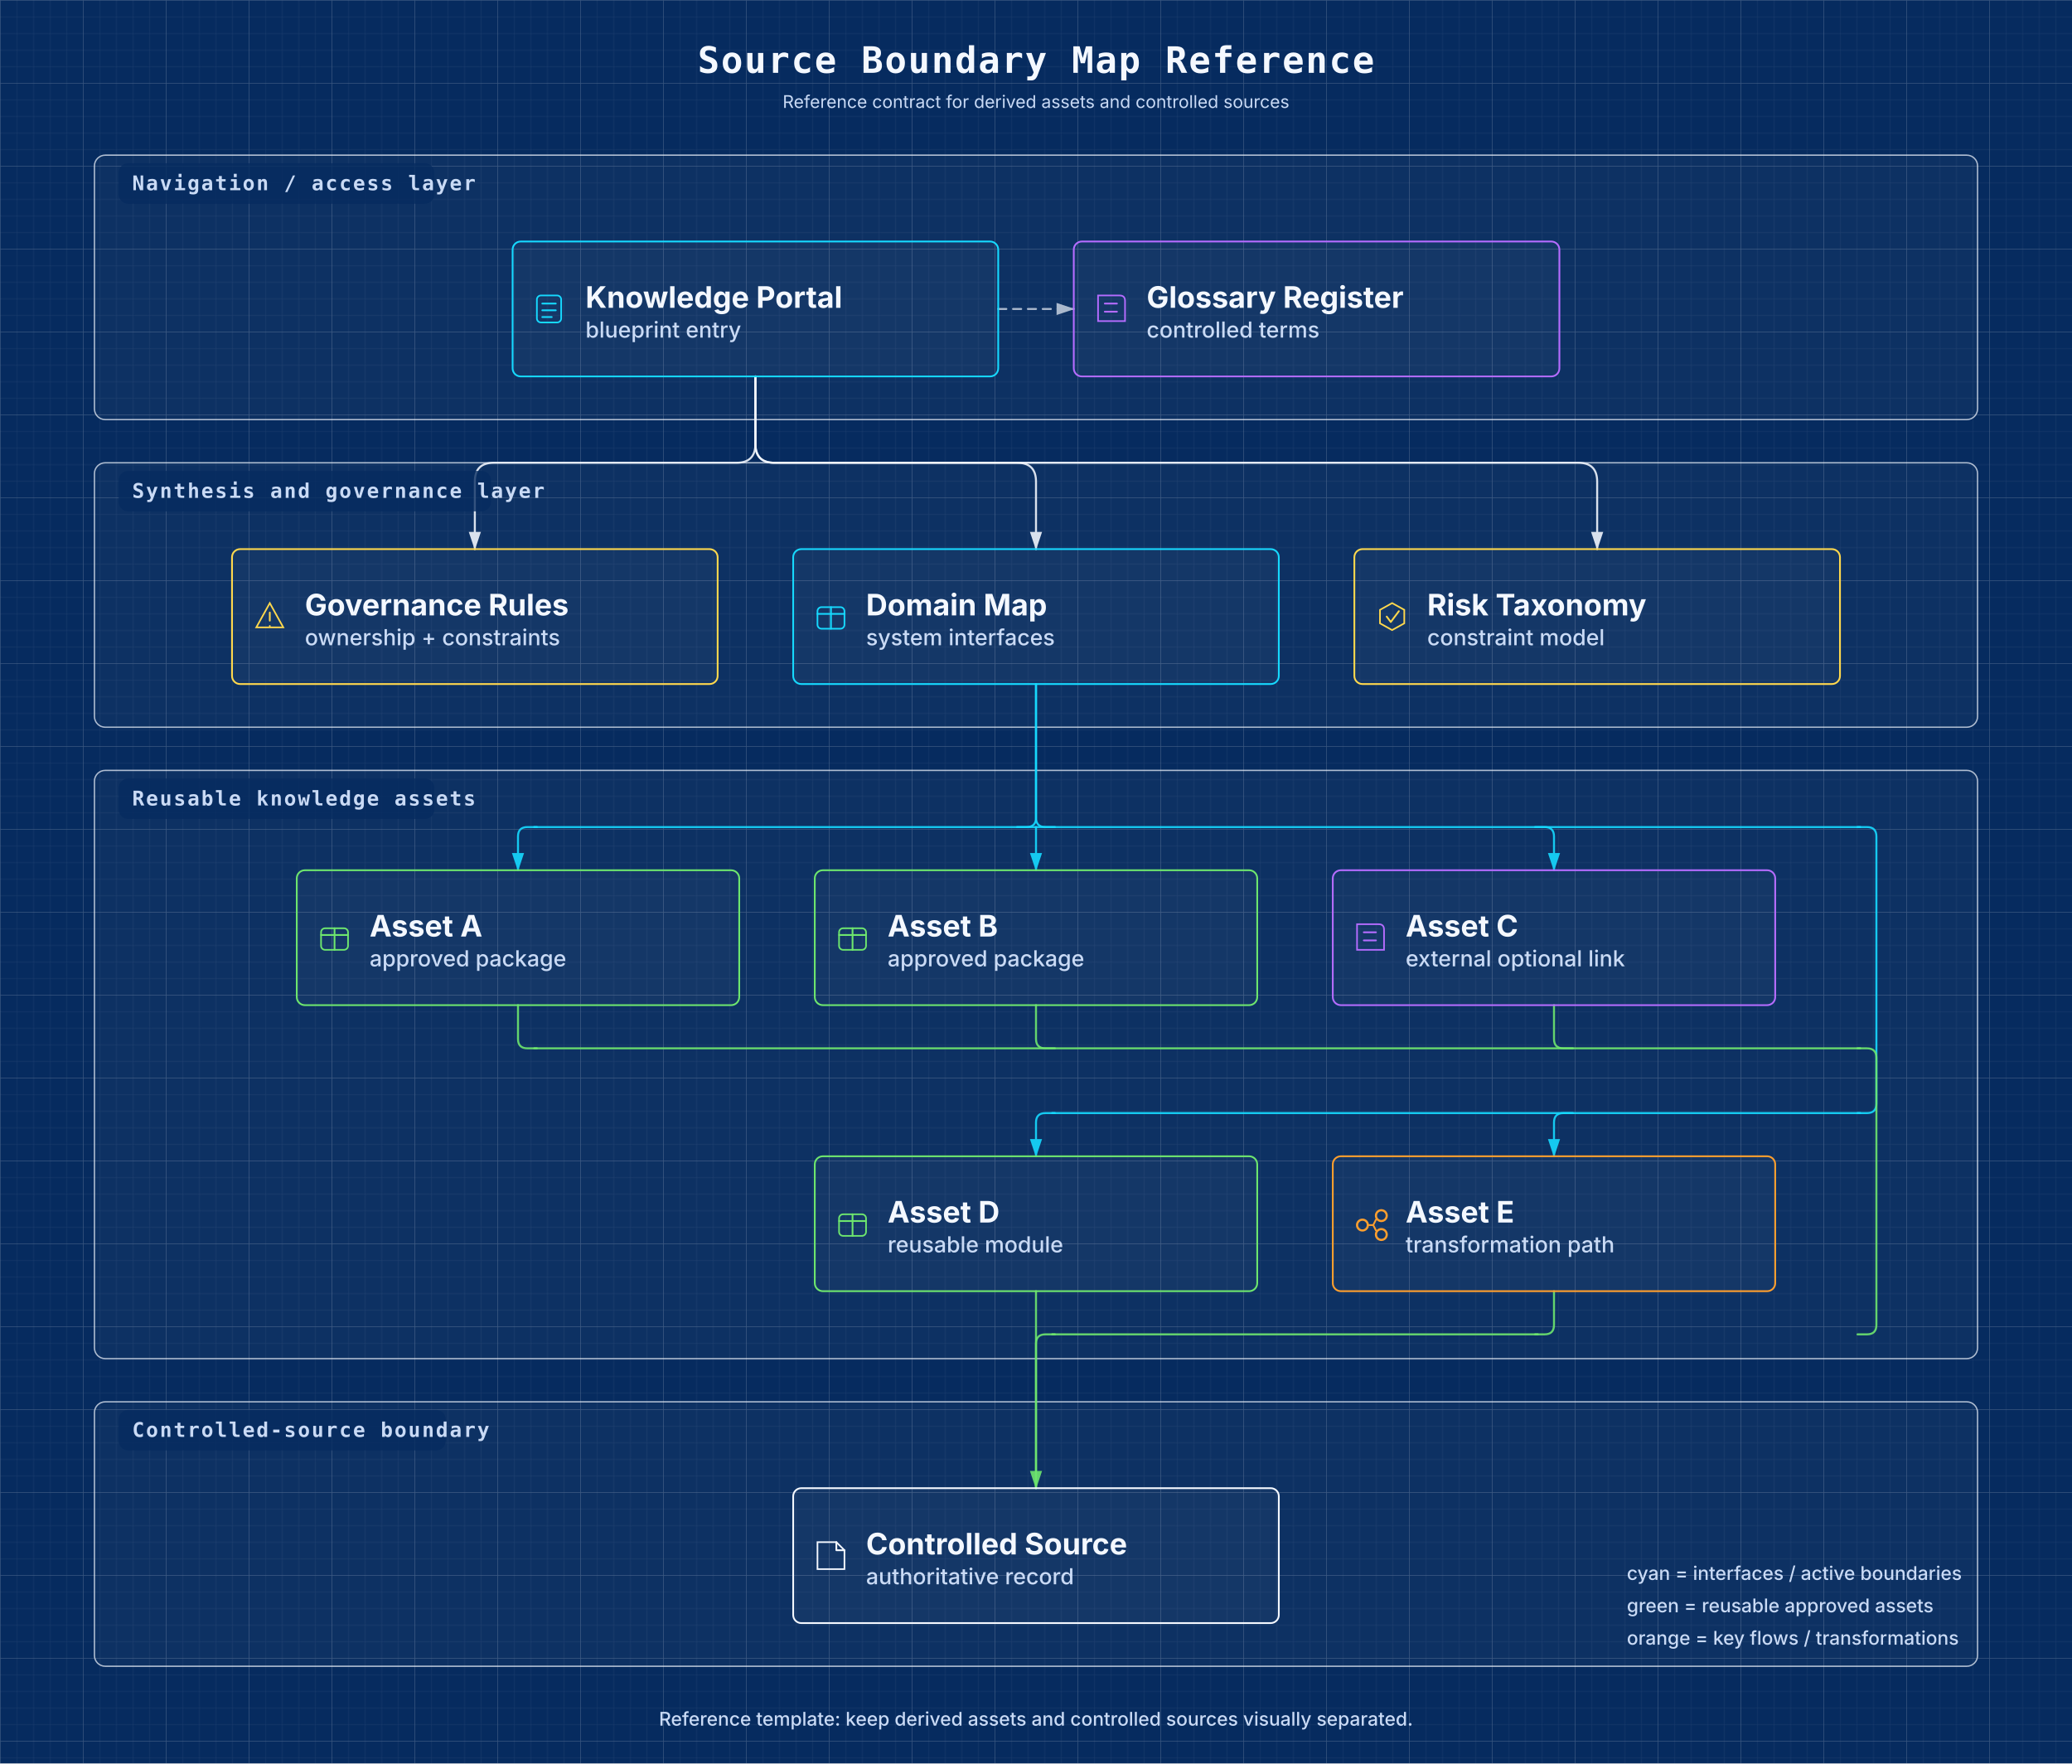
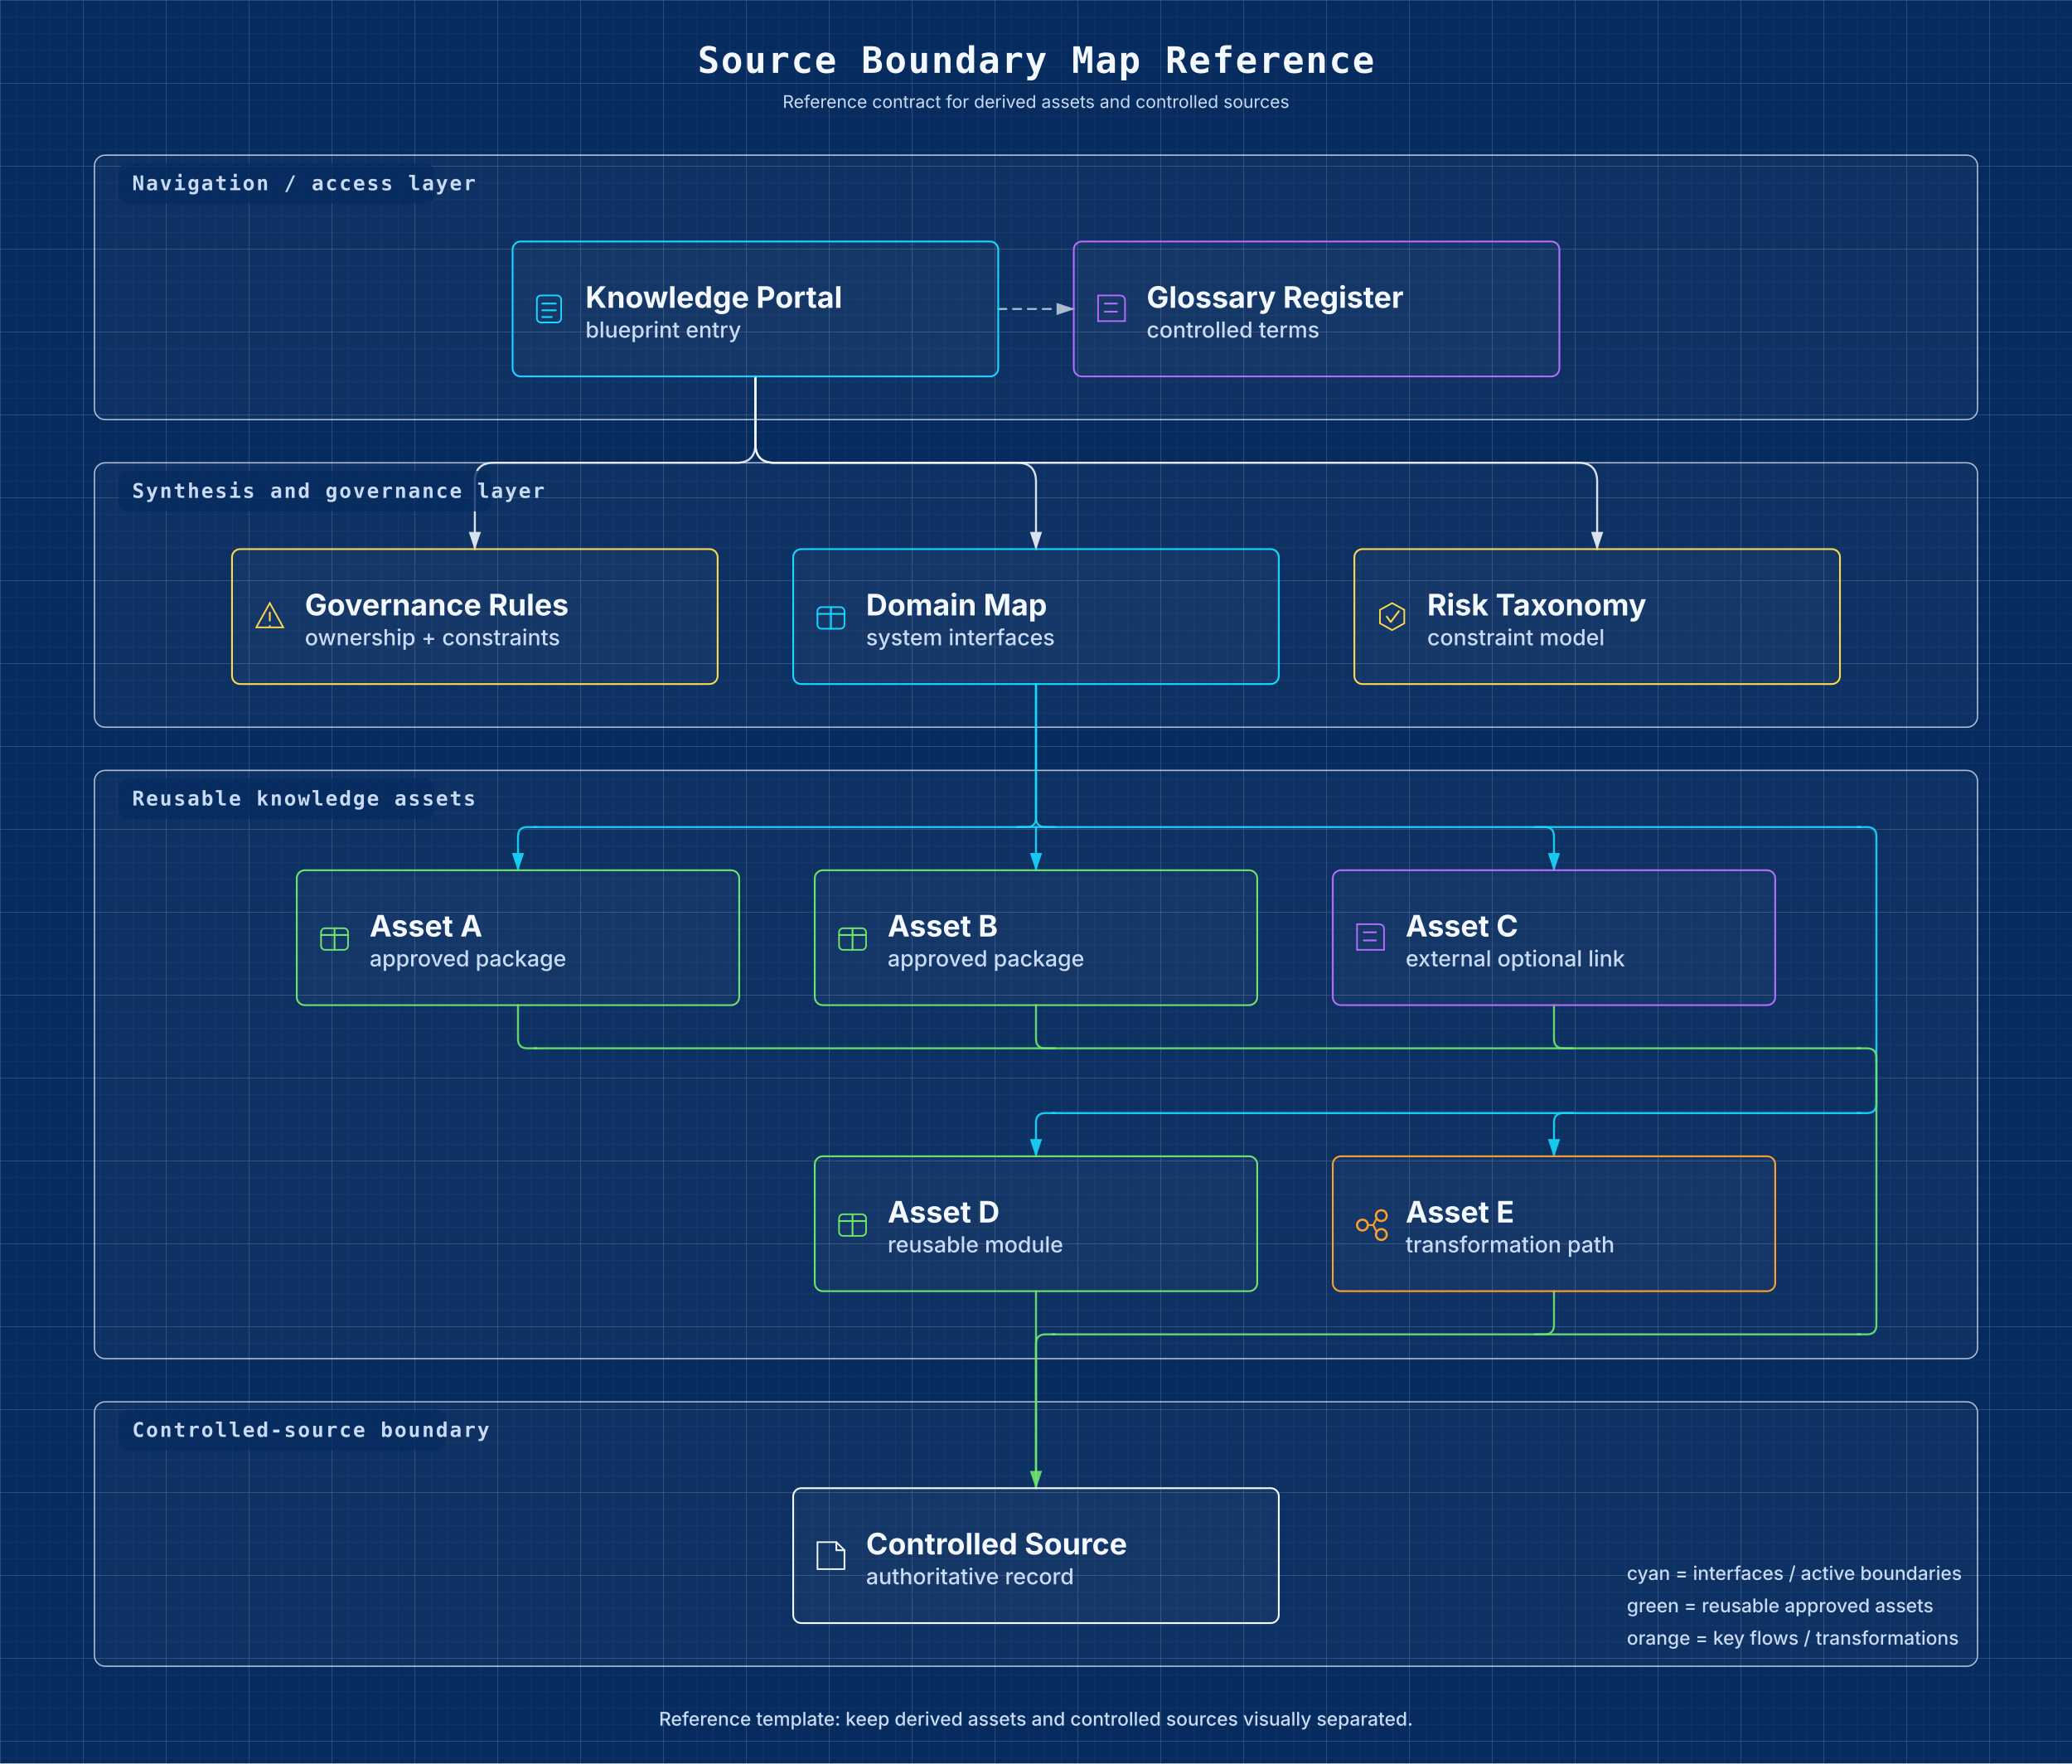
<svg xmlns="http://www.w3.org/2000/svg" width="1536" height="1307" viewBox="0 0 1536 1307" role="img" aria-label="Source Boundary Map Reference" data-style="accent-blueprint" data-diagram-type="source_boundary_map">
  <defs>
    <pattern id="blueprint-grid-small" width="12.29" height="12.29" patternUnits="userSpaceOnUse">
      <path d="M 12.29 0 H 0 V 12.29" fill="none" stroke="#FFFFFF" stroke-opacity="0.08" stroke-width="0.72" />
    </pattern>
    <pattern id="blueprint-grid" width="61.44" height="61.44" patternUnits="userSpaceOnUse">
      <rect width="61.44" height="61.44" fill="url(#blueprint-grid-small)" />
      <path d="M 61.44 0 H 0 V 61.44" fill="none" stroke="#FFFFFF" stroke-opacity="0.14" stroke-width="1.02" />
    </pattern>
    <marker id="arrow" markerWidth="10" markerHeight="10" refX="8.5" refY="3" orient="auto" markerUnits="strokeWidth">
      <path d="M0,0 L0,6 L9,3 z" fill="context-stroke" />
    </marker>
    <marker id="arrow-fanout" markerWidth="10" markerHeight="10" refX="8.5" refY="3" orient="auto" markerUnits="strokeWidth">
      <path d="M0,0 L0,6 L9,3 z" fill="context-stroke" />
    </marker>
    <marker id="arrow-fanin" markerWidth="10" markerHeight="10" refX="8.5" refY="3" orient="auto" markerUnits="strokeWidth">
      <path d="M0,0 L0,6 L9,3 z" fill="context-stroke" />
    </marker>
    <style>
    [data-style="accent-blueprint"] .title{font:700 27px IBM Plex Mono,JetBrains Mono,Consolas,monospace;fill:#F4F8FF;letter-spacing:.04em;text-transform:uppercase}
    [data-style="accent-blueprint"] .subtitle{font:400 13px IBM Plex Sans,Inter,Roboto Condensed,DIN,Segoe UI,Aptos,Arial,sans-serif;fill:#C9DAF5}
    [data-style="accent-blueprint"] .group-label{font:700 15px IBM Plex Mono,JetBrains Mono,Consolas,monospace;fill:#C9DAF5;letter-spacing:.08em;text-transform:uppercase}
    [data-style="accent-blueprint"] .card-title{font:700 17px IBM Plex Sans,Inter,Roboto Condensed,DIN,Segoe UI,Aptos,Arial,sans-serif;fill:#F4F8FF}
    [data-style="accent-blueprint"] .card-sub{font:500 13px IBM Plex Sans,Inter,Roboto Condensed,DIN,Segoe UI,Aptos,Arial,sans-serif;fill:#C9DAF5}
    [data-style="accent-blueprint"] .edge{fill:none;stroke:#F4F8FF;stroke-width:1.5;stroke-linecap:round;stroke-linejoin:round;opacity:0.88}
    [data-style="accent-blueprint"] .fanout{stroke:#FF9F2E;opacity:0.9}
    [data-style="accent-blueprint"] .fanin{stroke:#6EE66E;opacity:0.9}
    [data-style="accent-blueprint"] .route-shared{marker-end:none}
    [data-style="accent-blueprint"] .edge-dashed{stroke-dasharray:6 5;opacity:0.68}
    [data-style="accent-blueprint"] .note{font:500 14px IBM Plex Sans,Inter,Roboto Condensed,DIN,Segoe UI,Aptos,Arial,sans-serif;fill:#C9DAF5}
    [data-style="accent-blueprint"] .mono{font-family:IBM Plex Mono,JetBrains Mono,Consolas,monospace}
    [data-style="accent-blueprint"] .table-header{font:700 15.5px IBM Plex Mono,JetBrains Mono,Consolas,monospace;fill:#F4F8FF;letter-spacing:.08em;text-transform:uppercase}
    [data-style="accent-blueprint"] .table-cell{font:500 17px IBM Plex Sans,Inter,Roboto Condensed,DIN,Segoe UI,Aptos,Arial,sans-serif;fill:#F4F8FF}
    [data-style="accent-blueprint"] .table-cell-secondary{font:500 17px IBM Plex Sans,Inter,Roboto Condensed,DIN,Segoe UI,Aptos,Arial,sans-serif;fill:#C9DAF5}
    [data-style="accent-blueprint"] .info-panel-title{font:700 15px IBM Plex Mono,JetBrains Mono,Consolas,monospace;fill:#F4F8FF;letter-spacing:.08em;text-transform:uppercase}
    [data-style="accent-blueprint"] .info-panel-item{font:500 14px IBM Plex Sans,Inter,Roboto Condensed,DIN,Segoe UI,Aptos,Arial,sans-serif;fill:#C9DAF5}
    [data-style="accent-blueprint"] .tree-level-label{font:700 15px IBM Plex Mono,JetBrains Mono,Consolas,monospace;fill:#C9DAF5;letter-spacing:.08em;text-transform:uppercase}
    [data-style="accent-blueprint"] .hub-label{font:700 15px IBM Plex Mono,JetBrains Mono,Consolas,monospace;fill:#C9DAF5;letter-spacing:.08em;text-transform:uppercase}
    [data-style="accent-blueprint"] .icon-line{fill:none;stroke-width:1.3;stroke-linecap:round;stroke-linejoin:round}
  </style>
  </defs>
  <rect x="0" y="0" width="1536" height="1307" rx="0" fill="#062B5F" />
  <rect x="0" y="0" width="1536" height="1307" rx="0" fill="url(#blueprint-grid)" opacity="1" />
  <text x="768.0" y="54" text-anchor="middle" class="title">Source Boundary Map Reference</text>
  <text x="768.0" y="80.0" text-anchor="middle" class="subtitle">Reference contract for derived assets and controlled sources</text>
  <rect x="70" y="115" width="1396" height="196" class="group-panel" rx="8" fill="#FFFFFF" fill-opacity="0.03" stroke="#F4F8FF" stroke-opacity="0.7" stroke-width="1" />
  <rect x="70" y="343" width="1396" height="196" class="group-panel" rx="8" fill="#FFFFFF" fill-opacity="0.03" stroke="#F4F8FF" stroke-opacity="0.7" stroke-width="1" />
  <rect x="70" y="571" width="1396" height="436" class="group-panel" rx="8" fill="#FFFFFF" fill-opacity="0.03" stroke="#F4F8FF" stroke-opacity="0.7" stroke-width="1" />
  <rect x="70" y="1039" width="1396" height="196" class="group-panel" rx="8" fill="#FFFFFF" fill-opacity="0.03" stroke="#F4F8FF" stroke-opacity="0.7" stroke-width="1" />
  <path d="M 768.0 507.0 L 768.0 606.0 Q 768.0 613.0 761.0 613.0 L 754.0 613.0" class="edge fanout route-shared branch" style="stroke:#16D9FF" data-route-family="1" data-route-color="#16D9FF" />
  <path d="M 768.0 507.0 L 768.0 606.0 Q 768.0 613.0 775.0 613.0 L 782.0 613.0" class="edge fanout route-shared branch" style="stroke:#16D9FF" data-route-family="1" data-route-color="#16D9FF" />
  <path d="M 1377.0 613.0 L 1384.0 613.0 Q 1391.0 613.0 1391.0 620.0 L 1391.0 818.0 Q 1391.0 825.0 1384.0 825.0 L 1377.0 825.0" class="edge fanout route-shared trunk" style="stroke:#16D9FF" data-route-family="1" data-route-color="#16D9FF" />
  <path d="M 396.0 613.0 L 1379.0 613.0" class="edge fanout route-shared bus" style="stroke:#16D9FF" data-route-family="1" data-route-color="#16D9FF" />
  <path d="M 398.0 613.0 L 391.0 613.0 Q 384.0 613.0 384.0 620.0 L 384.0 645.0" class="edge fanout terminal" marker-end="url(#arrow-fanout)" style="stroke:#16D9FF" data-route-family="1" data-route-color="#16D9FF" />
  <path d="M 768.0 613.0 L 768.0 645.0" class="edge fanout terminal" marker-end="url(#arrow-fanout)" style="stroke:#16D9FF" data-route-family="1" data-route-color="#16D9FF" />
  <path d="M 1138.0 613.0 L 1145.0 613.0 Q 1152.0 613.0 1152.0 620.0 L 1152.0 645.0" class="edge fanout terminal" marker-end="url(#arrow-fanout)" style="stroke:#16D9FF" data-route-family="1" data-route-color="#16D9FF" />
  <path d="M 780.0 825.0 L 1379.0 825.0" class="edge fanout route-shared bus" style="stroke:#16D9FF" data-route-family="1" data-route-color="#16D9FF" />
  <path d="M 782.0 825.0 L 775.0 825.0 Q 768.0 825.0 768.0 832.0 L 768.0 857.0" class="edge fanout terminal" marker-end="url(#arrow-fanout)" style="stroke:#16D9FF" data-route-family="1" data-route-color="#16D9FF" />
  <path d="M 1166.0 825.0 L 1159.0 825.0 Q 1152.0 825.0 1152.0 832.0 L 1152.0 857.0" class="edge fanout terminal" marker-end="url(#arrow-fanout)" style="stroke:#16D9FF" data-route-family="1" data-route-color="#16D9FF" />
  <path d="M 1377.0 777.0 L 1384.0 777.0 Q 1391.0 777.0 1391.0 784.0 L 1391.0 982.0 Q 1391.0 989.0 1384.0 989.0 L 1377.0 989.0" class="edge fanin route-shared trunk" style="stroke:#6EE66E" data-route-family="0" data-route-color="#6EE66E" />
  <path d="M 384.0 745.0 L 384.0 770.0 Q 384.0 777.0 391.0 777.0 L 398.0 777.0" class="edge fanin route-shared branch" style="stroke:#6EE66E" data-route-family="0" data-route-color="#6EE66E" />
  <path d="M 768.0 745.0 L 768.0 770.0 Q 768.0 777.0 775.0 777.0 L 782.0 777.0" class="edge fanin route-shared branch" style="stroke:#6EE66E" data-route-family="0" data-route-color="#6EE66E" />
  <path d="M 1152.0 745.0 L 1152.0 770.0 Q 1152.0 777.0 1159.0 777.0 L 1166.0 777.0" class="edge fanin route-shared branch" style="stroke:#6EE66E" data-route-family="0" data-route-color="#6EE66E" />
  <path d="M 396.0 777.0 L 1379.0 777.0" class="edge fanin route-shared bus" style="stroke:#6EE66E" data-route-family="0" data-route-color="#6EE66E" />
  <path d="M 1152.0 957.0 L 1152.0 982.0 Q 1152.0 989.0 1145.0 989.0 L 1138.0 989.0" class="edge fanin route-shared branch" style="stroke:#6EE66E" data-route-family="0" data-route-color="#6EE66E" />
-   <path d="M 780.0 989.0 L 1140.0 989.0" class="edge fanin route-shared bus" style="stroke:#6EE66E" data-route-family="0" data-route-color="#6EE66E" />
+   <path d="M 780.0 989.0 L 1379.0 989.0" class="edge fanin route-shared bus" style="stroke:#6EE66E" data-route-family="0" data-route-color="#6EE66E" />
  <path d="M 782.0 989.0 L 775.0 989.0 Q 768.0 989.0 768.0 996.0 L 768.0 1103.0" class="edge fanin route-shared merge" style="stroke:#6EE66E" data-route-family="0" data-route-color="#6EE66E" />
  <path d="M 768.0 957.0 L 768.0 1103.0" class="edge fanin terminal" marker-end="url(#arrow-fanin)" style="stroke:#6EE66E" data-route-family="0" data-route-color="#6EE66E" />
  <path d="M 740.0 229.0 L 796.0 229.0" class="edge edge-dashed" marker-end="url(#arrow)" />
  <path d="M 560.0 279 L 560.0 329.0 Q 560.0 343.0 546.0 343.0 L 366.0 343.0 Q 352.0 343.0 352.0 357.0 L 352.0 407" class="edge" marker-end="url(#arrow)" />
  <path d="M 560.0 279 L 560.0 329.0 Q 560.0 343.0 574.0 343.0 L 754.0 343.0 Q 768.0 343.0 768.0 357.0 L 768.0 407" class="edge" marker-end="url(#arrow)" />
  <path d="M 560.0 279 L 560.0 329.0 Q 560.0 343.0 574.0 343.0 L 1170.0 343.0 Q 1184.0 343.0 1184.0 357.0 L 1184.0 407" class="edge" marker-end="url(#arrow)" />
  <g class="group-label-wrap">
    <rect x="88" y="121" width="234.0" height="30" rx="7" fill="#062B5F" fill-opacity="0.78" />
    <text x="98" y="141" class="group-label">Navigation / access layer</text>
  </g>
  <g class="group-label-wrap">
    <rect x="88" y="349" width="276.0" height="30" rx="7" fill="#062B5F" fill-opacity="0.78" />
    <text x="98" y="369" class="group-label">Synthesis and governance layer</text>
  </g>
  <g class="group-label-wrap">
    <rect x="88" y="577" width="234.0" height="30" rx="7" fill="#062B5F" fill-opacity="0.78" />
    <text x="98" y="597" class="group-label">Reusable knowledge assets</text>
  </g>
  <g class="group-label-wrap">
    <rect x="88" y="1045" width="242.4" height="30" rx="7" fill="#062B5F" fill-opacity="0.78" />
    <text x="98" y="1065" class="group-label">Controlled-source boundary</text>
  </g>
  <g id="node-portal" class="card node-card">
    <rect x="380.0" y="179" width="360" height="100" rx="6" fill="#FFFFFF" fill-opacity="0.03" stroke="#16D9FF" stroke-width="1.3" />
    <rect x="398.0" y="219.0" width="18" height="20" rx="3" fill="none" stroke="#16D9FF" stroke-width="1.2" />
    <path d="M402.0,225.0 H412.0 M402.0,230.0 H412.0 M402.0,235.0 H409.0" class="icon-line" stroke="#16D9FF" />
    <text x="434.0" y="228.135" text-anchor="start" class="card-title" style="font-size:22px">Knowledge Portal</text>
    <text x="434.0" y="250.243" text-anchor="start" class="card-sub" style="font-size:16.4px">blueprint entry</text>
  </g>
  <g id="node-glossary" class="card node-card">
    <rect x="796.0" y="179" width="360" height="100" rx="6" fill="#FFFFFF" fill-opacity="0.03" stroke="#B56CFF" stroke-width="1.3" />
    <path d="M814.0,219.0 H830.0 Q834.0,219.0 834.0,223.0 V238.0 H814.0 Z" fill="none" stroke="#B56CFF" stroke-width="1.2" />
    <path d="M819.0,225.0 H828.0 M819.0,231.0 H828.0" class="icon-line" stroke="#B56CFF" />
    <text x="850.0" y="228.135" text-anchor="start" class="card-title" style="font-size:22px">Glossary Register</text>
    <text x="850.0" y="250.243" text-anchor="start" class="card-sub" style="font-size:16.4px">controlled terms</text>
  </g>
  <g id="node-rules" class="card node-card">
    <rect x="172.0" y="407" width="360" height="100" rx="6" fill="#FFFFFF" fill-opacity="0.03" stroke="#FFD84D" stroke-width="1.3" />
    <path d="M200.0,447.0 L210.0,465.0 H190.0 Z" fill="none" stroke="#FFD84D" stroke-width="1.2" />
    <path d="M200.0,454.0 V460.0 M200.0,464.0 V464.0" class="icon-line" stroke="#FFD84D" />
    <text x="226.0" y="456.135" text-anchor="start" class="card-title" style="font-size:22px">Governance Rules</text>
    <text x="226.0" y="478.243" text-anchor="start" class="card-sub" style="font-size:16.4px">ownership + constraints</text>
  </g>
  <g id="node-domain_map" class="card node-card">
    <rect x="588.0" y="407" width="360" height="100" rx="6" fill="#FFFFFF" fill-opacity="0.03" stroke="#16D9FF" stroke-width="1.3" />
    <rect x="606.0" y="450.0" width="20" height="16" rx="3" fill="none" stroke="#16D9FF" stroke-width="1.2" />
    <path d="M606.0,455.0 H626.0 M616.0,450.0 V466.0" class="icon-line" stroke="#16D9FF" />
    <text x="642.0" y="456.135" text-anchor="start" class="card-title" style="font-size:22px">Domain Map</text>
    <text x="642.0" y="478.243" text-anchor="start" class="card-sub" style="font-size:16.4px">system interfaces</text>
  </g>
  <g id="node-risk" class="card node-card">
    <rect x="1004.0" y="407" width="360" height="100" rx="6" fill="#FFFFFF" fill-opacity="0.03" stroke="#FFD84D" stroke-width="1.3" />
    <path d="M1032.0,447.0 L1041.0,452.0 V462.0 L1032.0,467.0 L1023.0,462.0 V452.0 Z" fill="none" stroke="#FFD84D" stroke-width="1.2" />
    <path d="M1028.0,457.0 L1031.0,461.0 L1037.0,453.0" class="icon-line" stroke="#FFD84D" />
    <text x="1058.0" y="456.135" text-anchor="start" class="card-title" style="font-size:22px">Risk Taxonomy</text>
    <text x="1058.0" y="478.243" text-anchor="start" class="card-sub" style="font-size:16.4px">constraint model</text>
  </g>
  <g id="node-asset_a" class="card node-card">
    <rect x="220.0" y="645" width="328.0" height="100" rx="6" fill="#FFFFFF" fill-opacity="0.03" stroke="#6EE66E" stroke-width="1.3" />
    <rect x="238.0" y="688.0" width="20" height="16" rx="3" fill="none" stroke="#6EE66E" stroke-width="1.2" />
    <path d="M238.0,693.0 H258.0 M248.0,688.0 V704.0" class="icon-line" stroke="#6EE66E" />
    <text x="274.0" y="694.135" text-anchor="start" class="card-title" style="font-size:22px">Asset A</text>
    <text x="274.0" y="716.243" text-anchor="start" class="card-sub" style="font-size:16.4px">approved package</text>
  </g>
  <g id="node-asset_b" class="card node-card">
    <rect x="604.0" y="645" width="328.0" height="100" rx="6" fill="#FFFFFF" fill-opacity="0.03" stroke="#6EE66E" stroke-width="1.3" />
    <rect x="622.0" y="688.0" width="20" height="16" rx="3" fill="none" stroke="#6EE66E" stroke-width="1.2" />
    <path d="M622.0,693.0 H642.0 M632.0,688.0 V704.0" class="icon-line" stroke="#6EE66E" />
    <text x="658.0" y="694.135" text-anchor="start" class="card-title" style="font-size:22px">Asset B</text>
    <text x="658.0" y="716.243" text-anchor="start" class="card-sub" style="font-size:16.4px">approved package</text>
  </g>
  <g id="node-asset_c" class="card node-card">
    <rect x="988.0" y="645" width="328.0" height="100" rx="6" fill="#FFFFFF" fill-opacity="0.03" stroke="#B56CFF" stroke-width="1.3" />
    <path d="M1006.0,685.0 H1022.0 Q1026.0,685.0 1026.0,689.0 V704.0 H1006.0 Z" fill="none" stroke="#B56CFF" stroke-width="1.2" />
    <path d="M1011.0,691.0 H1020.0 M1011.0,697.0 H1020.0" class="icon-line" stroke="#B56CFF" />
    <text x="1042.0" y="694.135" text-anchor="start" class="card-title" style="font-size:22px">Asset C</text>
    <text x="1042.0" y="716.243" text-anchor="start" class="card-sub" style="font-size:16.4px">external optional link</text>
  </g>
  <g id="node-asset_d" class="card node-card">
    <rect x="604.0" y="857" width="328.0" height="100" rx="6" fill="#FFFFFF" fill-opacity="0.03" stroke="#6EE66E" stroke-width="1.3" />
    <rect x="622.0" y="900.0" width="20" height="16" rx="3" fill="none" stroke="#6EE66E" stroke-width="1.2" />
    <path d="M622.0,905.0 H642.0 M632.0,900.0 V916.0" class="icon-line" stroke="#6EE66E" />
    <text x="658.0" y="906.135" text-anchor="start" class="card-title" style="font-size:22px">Asset D</text>
    <text x="658.0" y="928.243" text-anchor="start" class="card-sub" style="font-size:16.4px">reusable module</text>
  </g>
  <g id="node-asset_e" class="card node-card">
    <rect x="988.0" y="857" width="328.0" height="100" rx="6" fill="#FFFFFF" fill-opacity="0.03" stroke="#FF9F2E" stroke-width="1.3" />
    <circle cx="1010.0" cy="908.0" r="4" fill="none" stroke="#FF9F2E" stroke-width="1.6" />
    <circle cx="1024.0" cy="901.0" r="4" fill="none" stroke="#FF9F2E" stroke-width="1.6" />
    <circle cx="1024.0" cy="915.0" r="4" fill="none" stroke="#FF9F2E" stroke-width="1.6" />
    <path d="M1014.0,908.0 H1018.0 M1020.0,904.0 L1018.0,908.0 L1020.0,912.0" class="icon-line" stroke="#FF9F2E" />
    <text x="1042.0" y="906.135" text-anchor="start" class="card-title" style="font-size:22px">Asset E</text>
    <text x="1042.0" y="928.243" text-anchor="start" class="card-sub" style="font-size:16.4px">transformation path</text>
  </g>
  <g id="node-controlled_source" class="card node-card">
    <rect x="588.0" y="1103" width="360" height="100" rx="6" fill="#FFFFFF" fill-opacity="0.03" stroke="#F4F8FF" stroke-width="1.3" />
    <path d="M606.0,1143.0 H620.0 L626.0,1149.0 V1163.0 H606.0 Z" fill="none" stroke="#F4F8FF" stroke-width="1.2" />
    <path d="M620.0,1143.0 V1149.0 H626.0" class="icon-line" stroke="#F4F8FF" />
    <text x="642.0" y="1152.135" text-anchor="start" class="card-title" style="font-size:22px">Controlled Source</text>
    <text x="642.0" y="1174.243" text-anchor="start" class="card-sub" style="font-size:16.4px">authoritative record</text>
  </g>
  <text x="1206" y="1171" class="note legend-note" fill="#16D9FF">cyan = interfaces / active boundaries</text>
  <text x="1206" y="1195" class="note legend-note" fill="#6EE66E">green = reusable approved assets</text>
  <text x="1206" y="1219" class="note legend-note" fill="#FF9F2E">orange = key flows / transformations</text>
  <text x="768.0" y="1279" text-anchor="middle" class="note">Reference template: keep derived assets and controlled sources visually separated.</text>
</svg>
